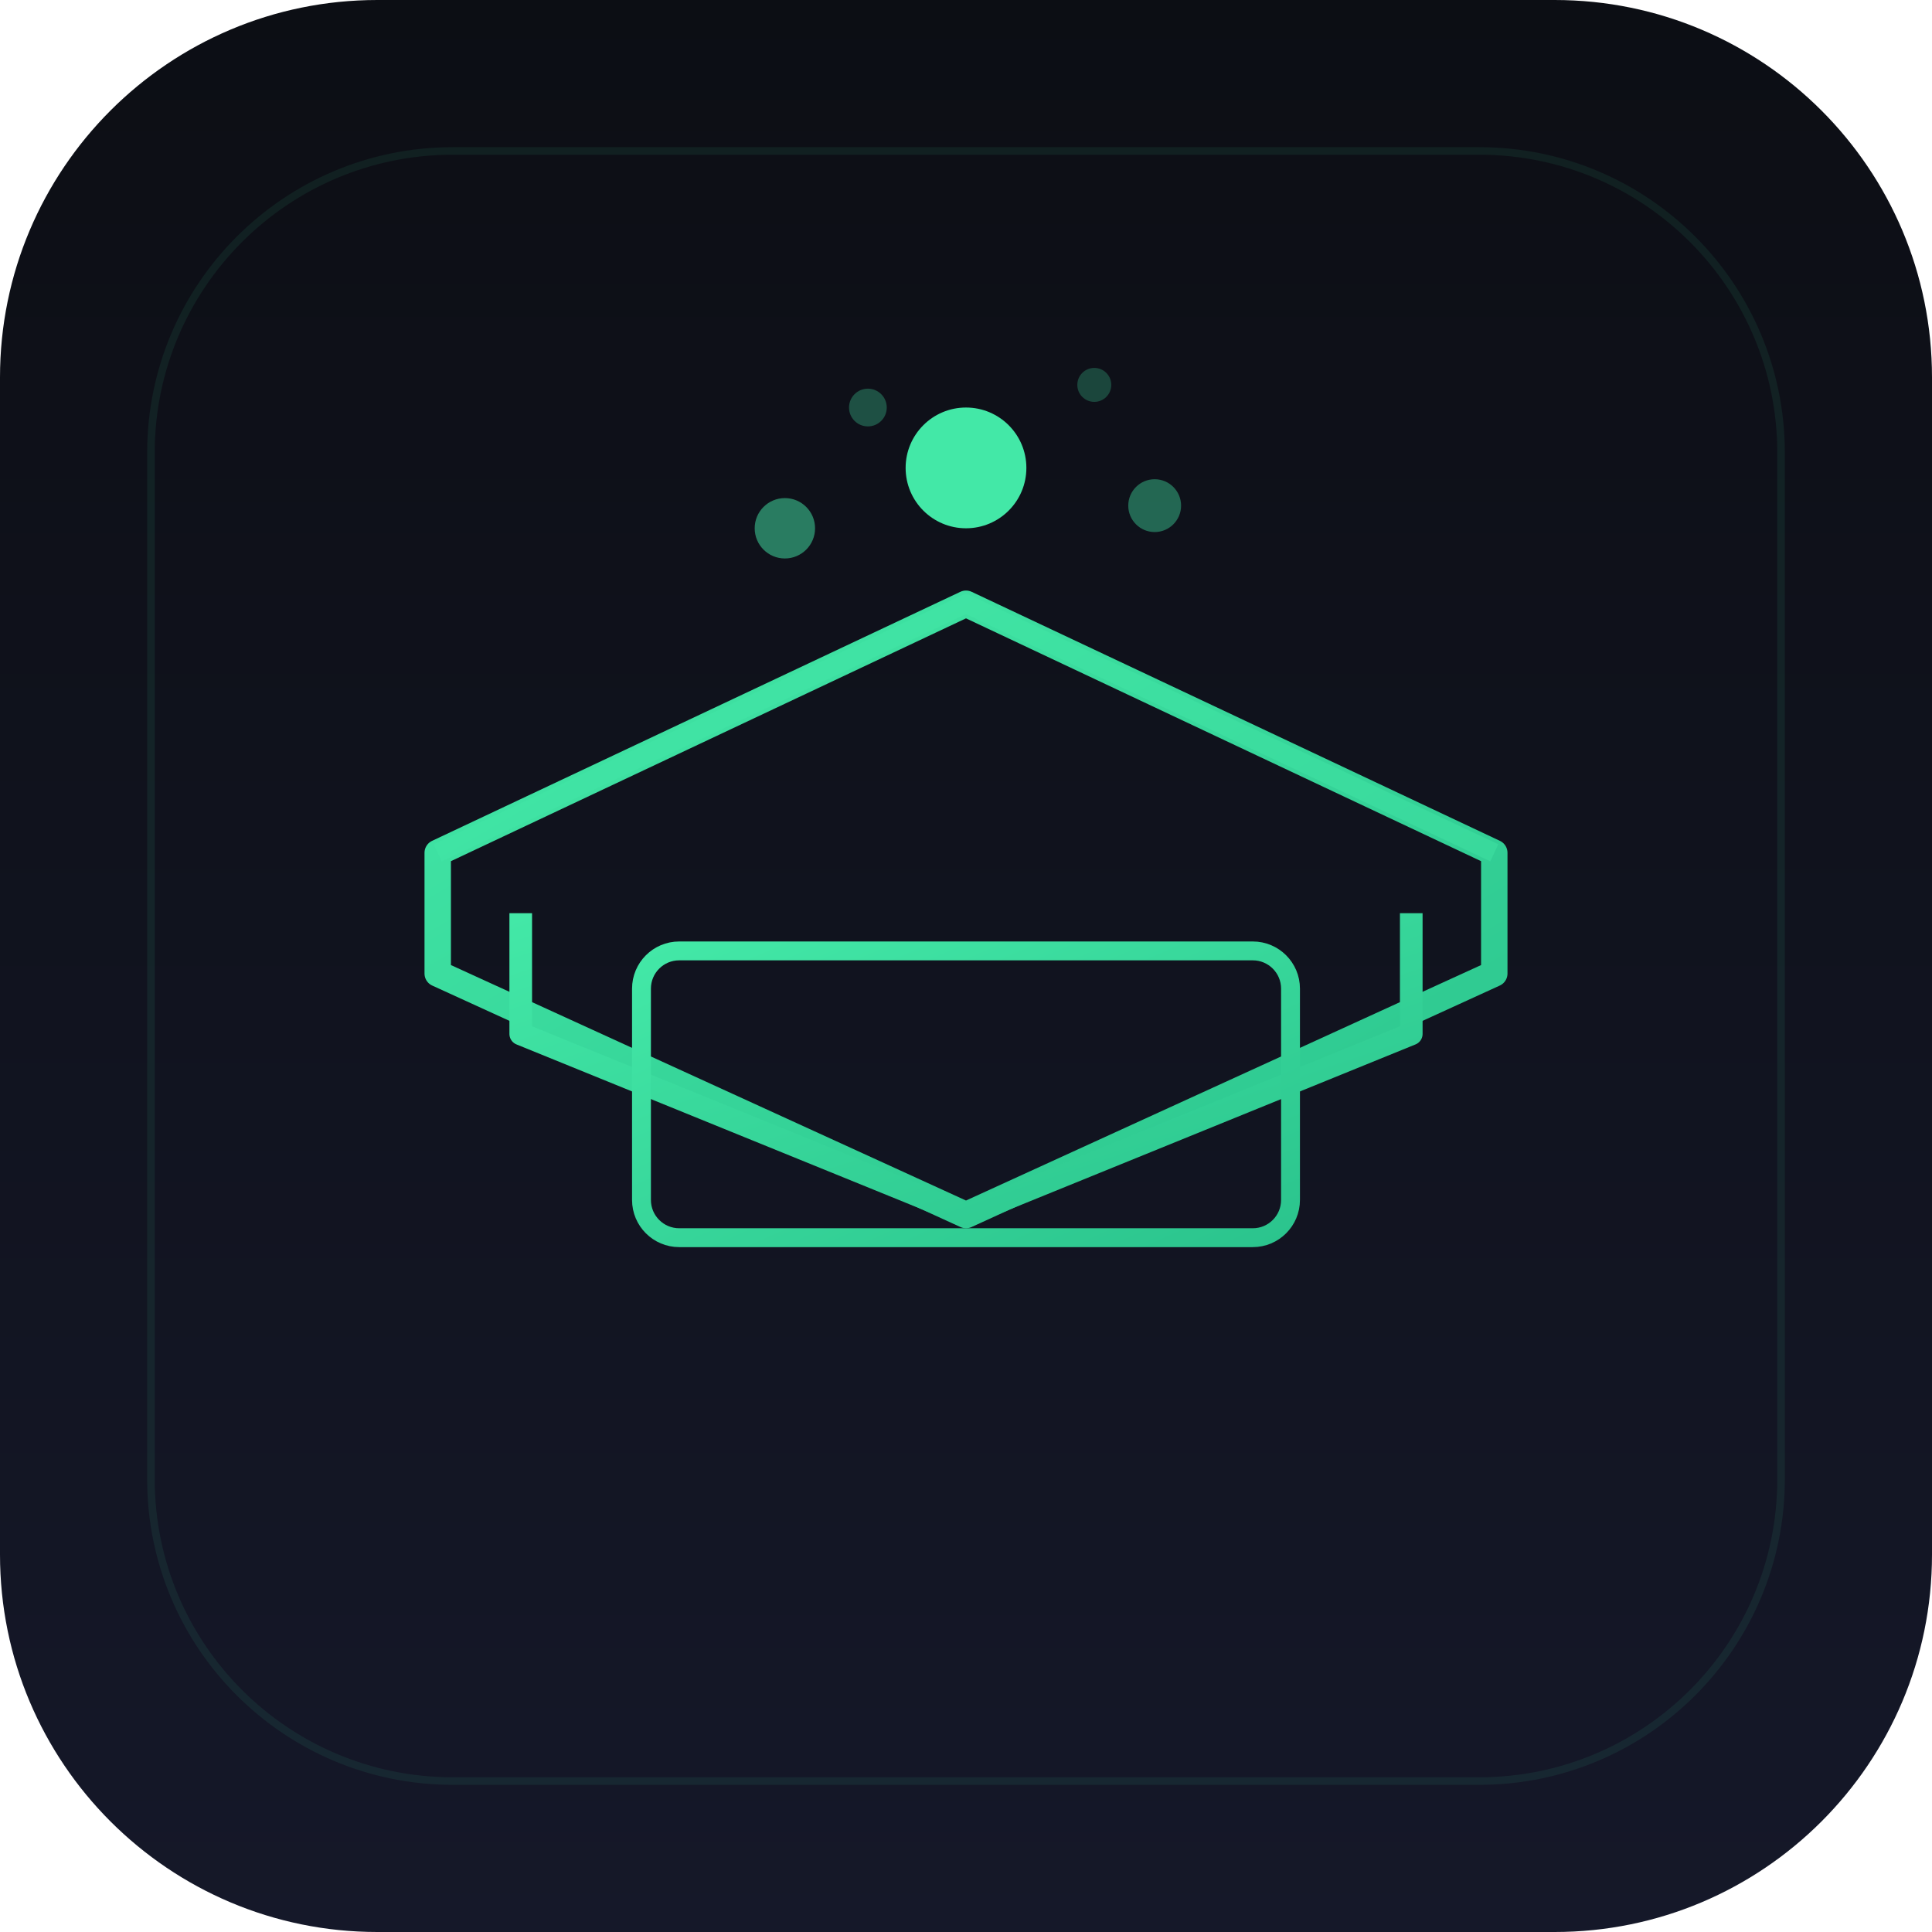
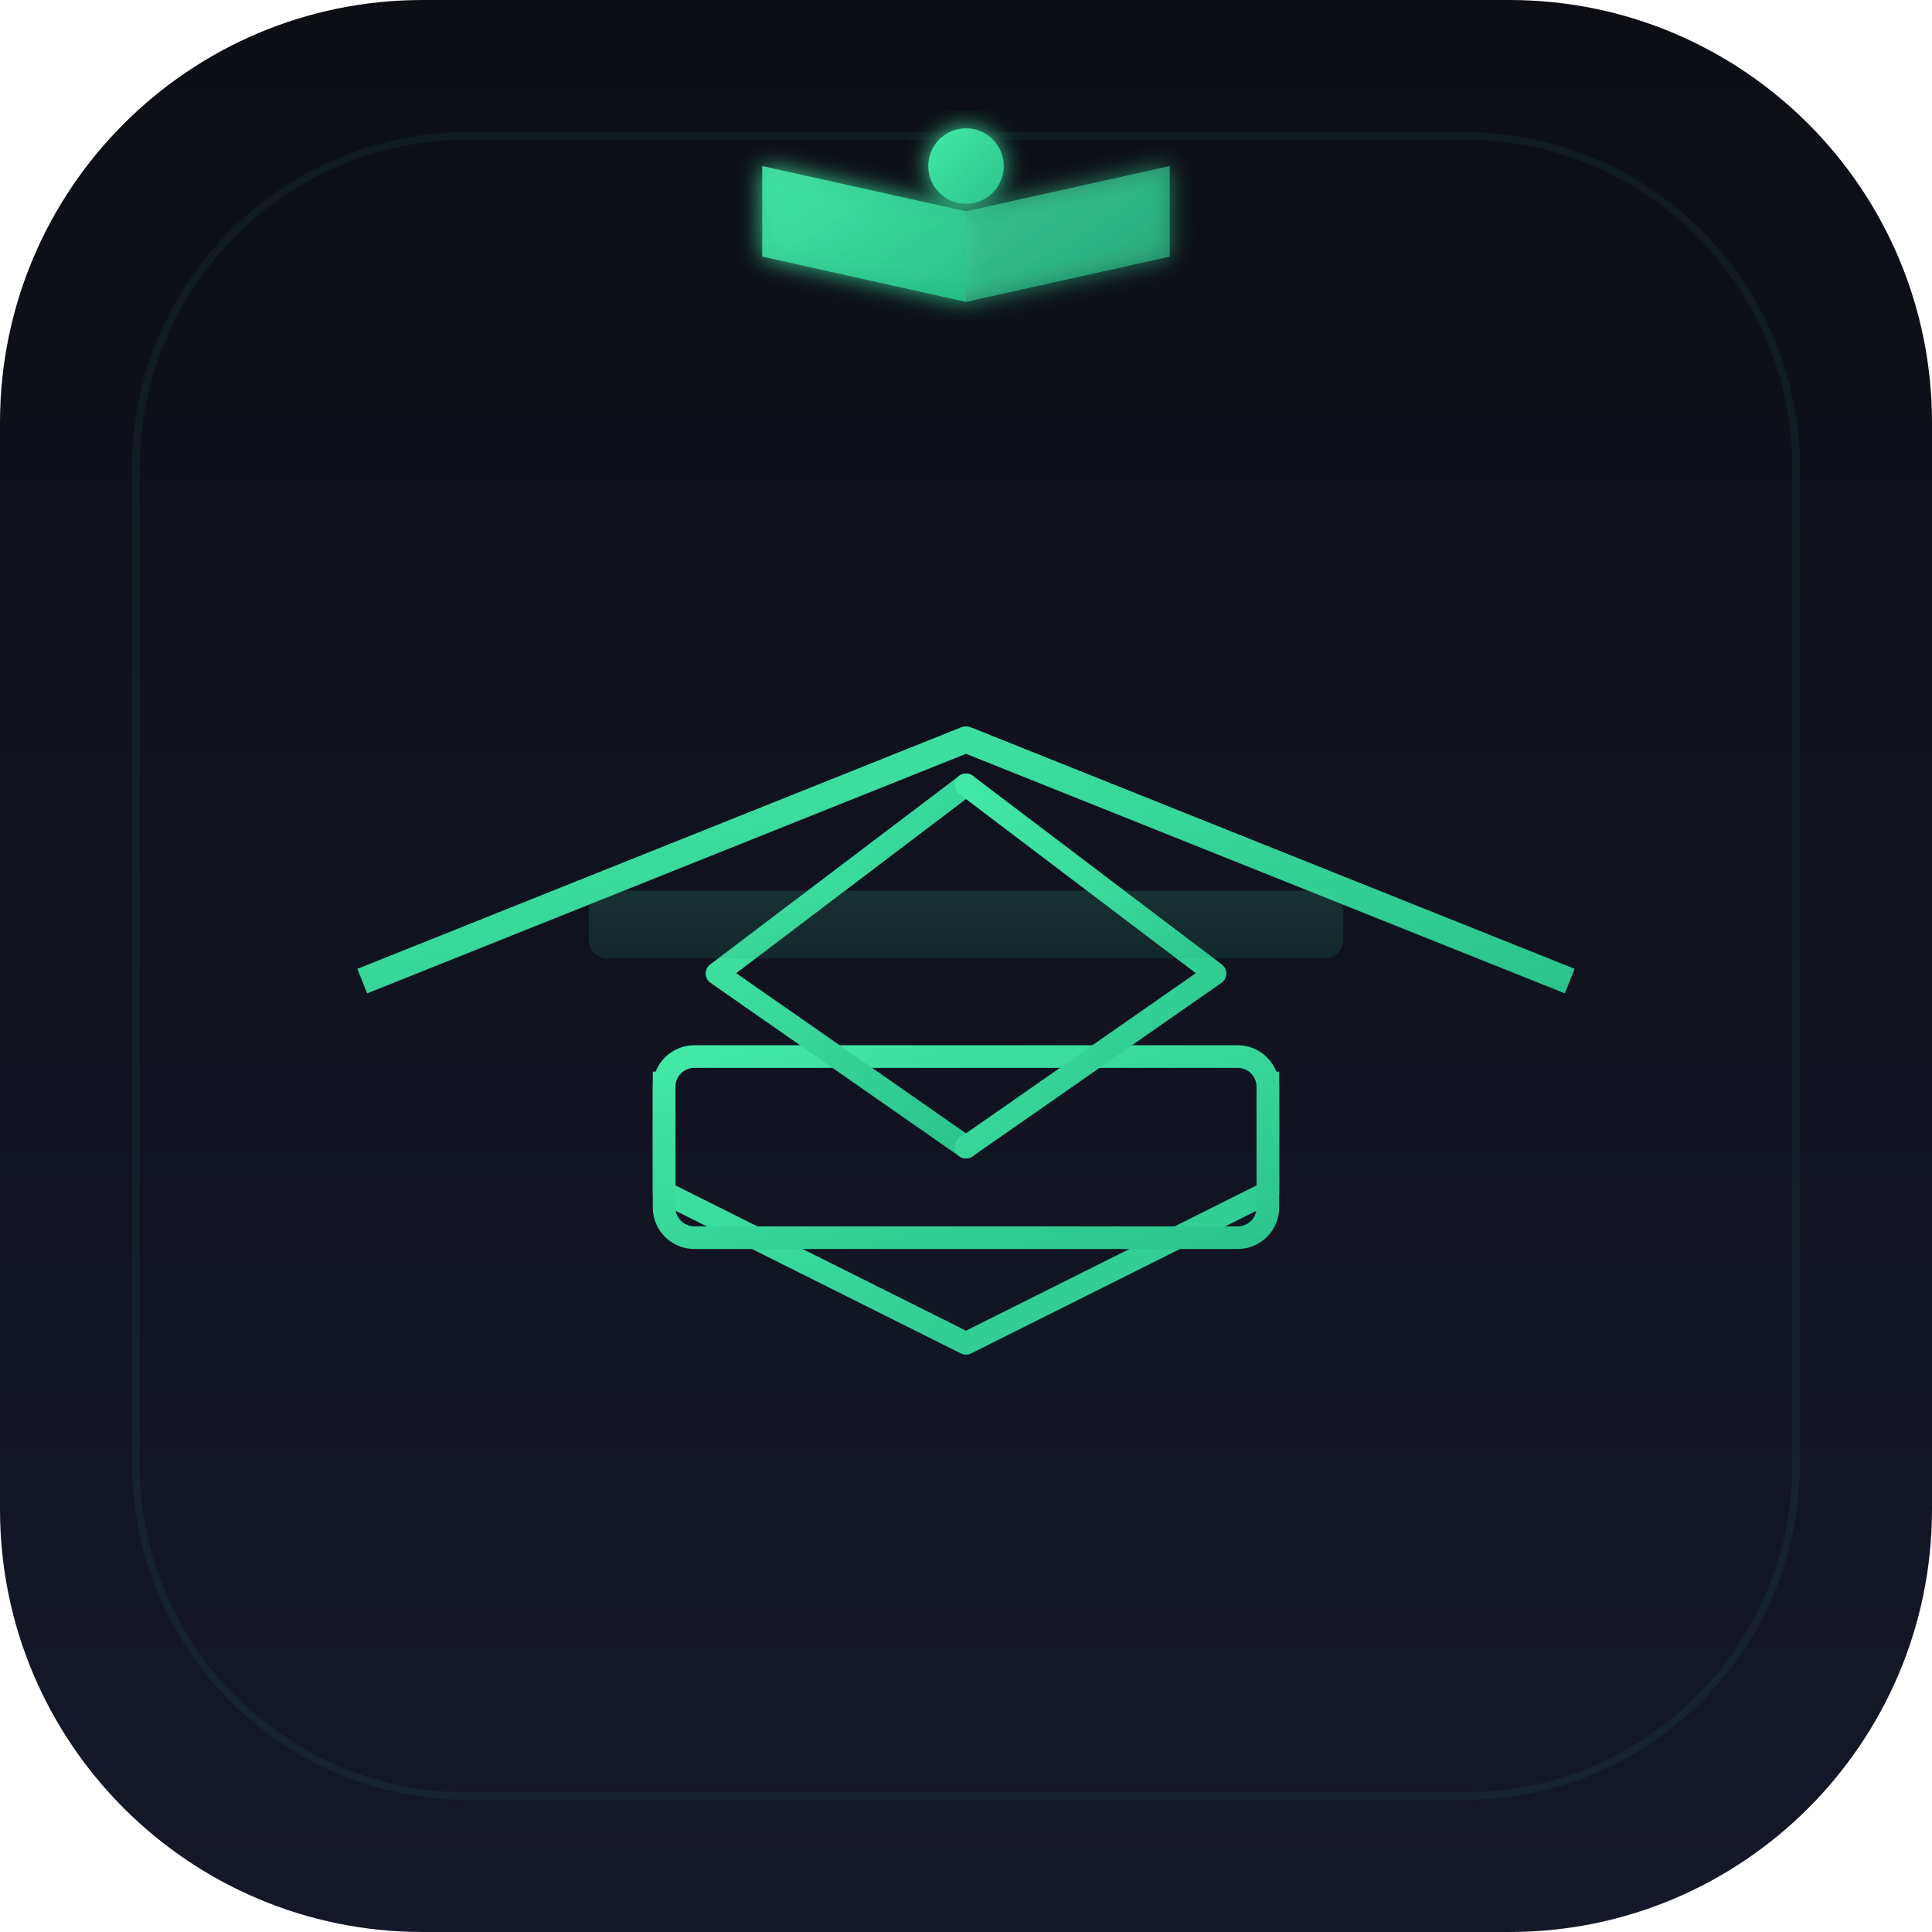
<svg xmlns="http://www.w3.org/2000/svg" viewBox="0 0 512 512">
  <defs>
    <linearGradient id="bg" x1="0" y1="0" x2="0" y2="1">
      <stop offset="0%" stop-color="#0C0E14" />
      <stop offset="100%" stop-color="#151829" />
    </linearGradient>
-     <linearGradient id="glow" x1="0" y1="0" x2="1" y2="1">
+     <linearGradient id="g1" x1="0" y1="0" x2="1" y2="1">
      <stop offset="0%" stop-color="#43E8A7" />
      <stop offset="100%" stop-color="#2BC48D" />
    </linearGradient>
+     <linearGradient id="g2" x1="0" y1="0" x2="0" y2="1">
+       <stop offset="0%" stop-color="#3DDC9F" />
+       <stop offset="100%" stop-color="#1F9E6E" />
+     </linearGradient>
+     <filter id="glow">
+       <feGaussianBlur stdDeviation="3" result="blur" />
+       <feMerge>
+         <feMergeNode in="blur" />
+         <feMergeNode in="SourceGraphic" />
+       </feMerge>
+     </filter>
  </defs>
-   <rect width="512" height="512" rx="100" fill="url(#bg)" />
-   <rect x="40" y="40" width="432" height="432" rx="80" fill="none" stroke="rgba(67,232,167,.08)" stroke-width="2" />
-   <g transform="translate(256,236)">
-     <path d="M-140,-10 L0,-76 L140,-10 L140,22 L0,86 L-140,22 Z" fill="none" stroke="url(#glow)" stroke-width="7" stroke-linejoin="round" />
-     <path d="M-140,-10 L0,-76 L140,-10" fill="none" stroke="#43E8A7" stroke-width="5" stroke-linejoin="round" opacity=".4" />
-     <path d="M-118,6 L-118,38 L0,86 L118,38 L118,6" fill="none" stroke="url(#glow)" stroke-width="6" stroke-linejoin="round" />
-     <rect x="-86" y="16" width="172" height="76" rx="10" fill="none" stroke="url(#glow)" stroke-width="5" />
-     <line x1="0" y1="16" x2="0" y2="92" stroke="url(#glow)" stroke-width="5" opacity=".6" />
-     <circle cx="0" cy="-112" r="16" fill="#43E8A7">
-       <animate attributeName="opacity" values="1;.3;1" dur="2s" repeatCount="indefinite" />
-     </circle>
-     <circle cx="-48" cy="-96" r="8" fill="#43E8A7" opacity=".5" />
-     <circle cx="50" cy="-102" r="7" fill="#43E8A7" opacity=".4" />
-     <circle cx="-26" cy="-128" r="5" fill="#43E8A7" opacity=".3" />
-     <circle cx="34" cy="-134" r="4.5" fill="#43E8A7" opacity=".25" />
+   <rect width="512" height="512" rx="112" fill="url(#bg)" />
+   <rect x="36" y="36" width="440" height="440" rx="88" fill="none" stroke="rgba(67,232,167,.06)" stroke-width="2" />
+   <g transform="translate(256,268)">
+     <path d="M-80,16 L-80,48 L0,88 L80,48 L80,16" fill="none" stroke="url(#g1)" stroke-width="6" stroke-linejoin="round" />
+     <rect x="-80" y="12" width="160" height="48" rx="8" fill="none" stroke="url(#g1)" stroke-width="6" />
+     <path d="M0,-60 L-66,-10 L0,36" fill="none" stroke="url(#g1)" stroke-width="6" stroke-linecap="round" stroke-linejoin="round" />
+     <path d="M0,-60 L66,-10 L0,36" fill="none" stroke="url(#g1)" stroke-width="6" stroke-linecap="round" stroke-linejoin="round" />
+     <path d="M0,-60 L0,36" stroke="url(#g2)" stroke-width="4" opacity=".5" />
+     <path d="M-160,-8 L0,-72 L160,-8" fill="none" stroke="url(#g1)" stroke-width="7" stroke-linejoin="round" />
+     <rect x="-100" y="-32" width="200" height="18" rx="5" fill="url(#g2)" opacity=".15" />
+     <line x1="-52" y1="-26" x2="52" y2="-26" stroke="url(#g1)" stroke-width="2" opacity=".3" stroke-linecap="round" />
+     <line x1="-66" y1="-19" x2="66" y2="-19" stroke="url(#g1)" stroke-width="2" opacity=".2" stroke-linecap="round" />
+   </g>
+   <g transform="translate(256,56)" filter="url(#glow)">
+     <path d="M0,0 L-54,-12 L-54,12 L0,24 Z" fill="url(#g1)" opacity=".9" />
+     <path d="M0,0 L54,-12 L54,12 L0,24 Z" fill="url(#g1)" opacity=".6" />
+     <circle cx="0" cy="-12" r="10" fill="url(#g1)" />
  </g>
</svg>
